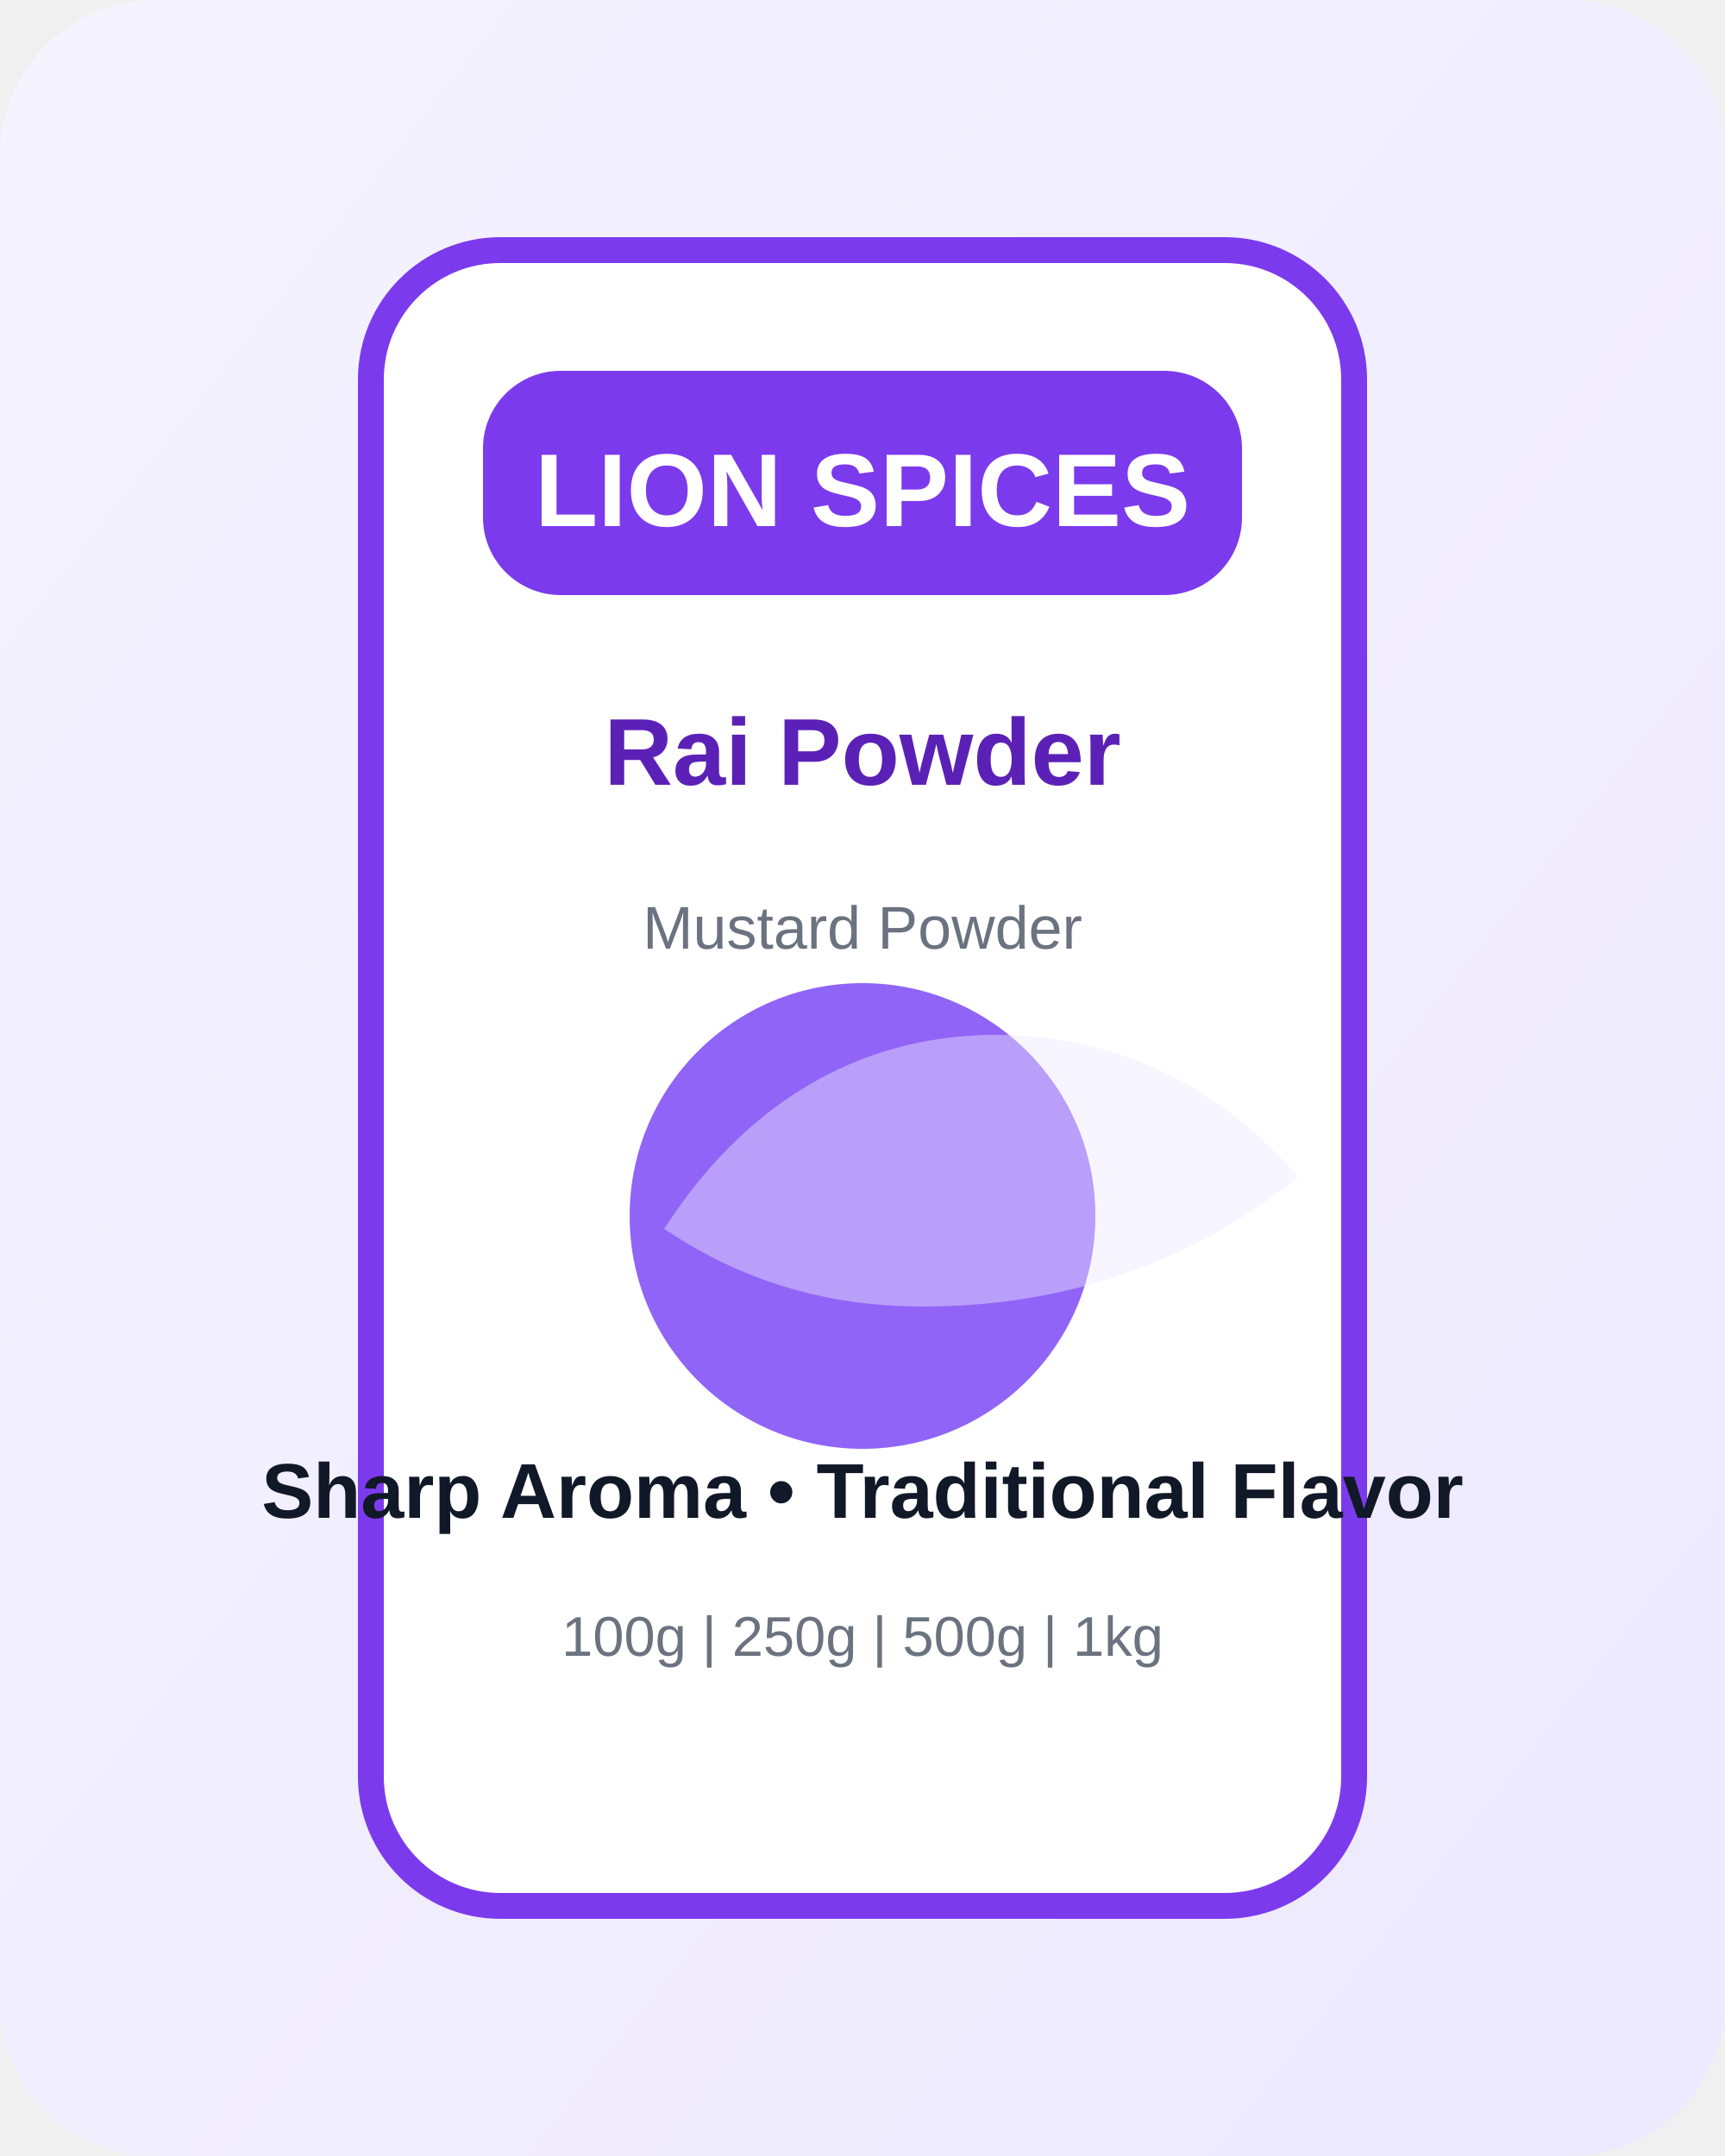
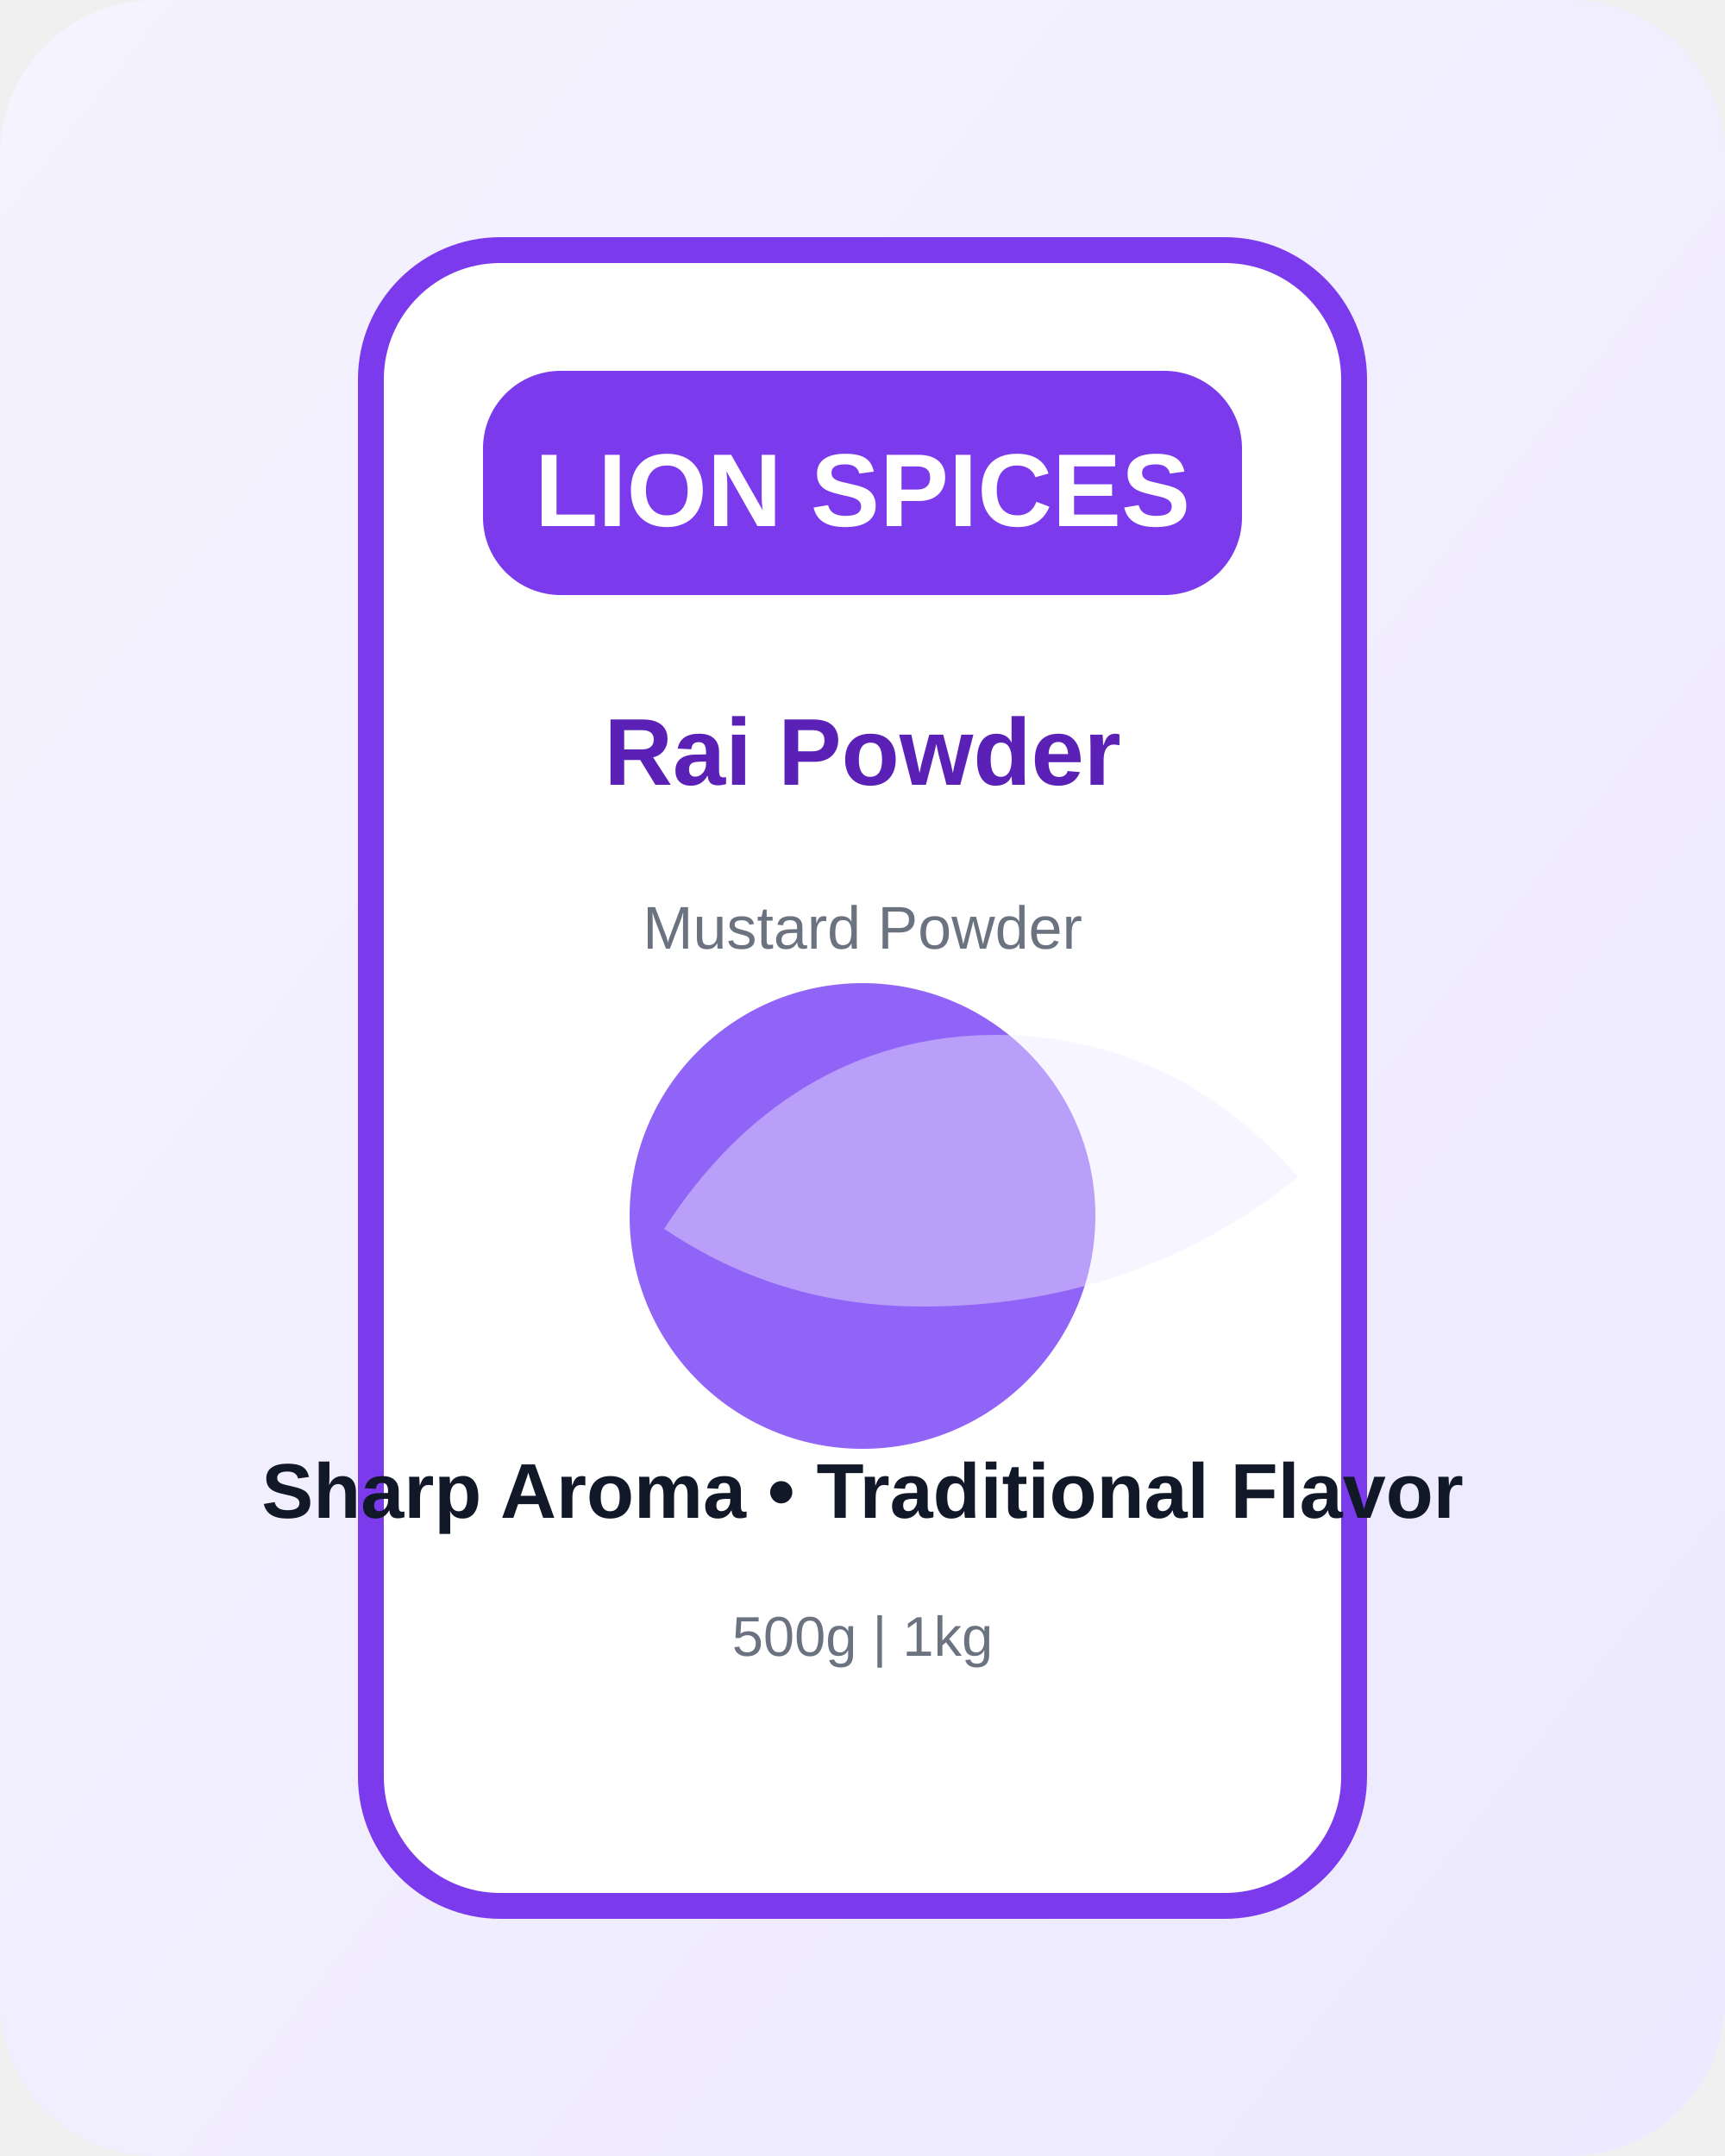
<svg xmlns="http://www.w3.org/2000/svg" viewBox="0 0 400 500" role="img" aria-label="Rai Powder packet illustration">
  <defs>
    <linearGradient id="bg" x1="0" x2="1" y1="0" y2="1">
      <stop offset="0%" stop-color="#f5f3ff" />
      <stop offset="100%" stop-color="#ede9fe" />
    </linearGradient>
  </defs>
  <rect width="400" height="500" rx="36" fill="url(#bg)" />
  <rect x="86" y="58" width="228" height="384" rx="30" fill="#fff" stroke="#7c3aed" stroke-width="6" />
  <rect x="112" y="86" width="176" height="52" rx="18" fill="#7c3aed" />
  <text x="200" y="122" text-anchor="middle" font-family="Segoe UI, Arial, sans-serif" font-size="24" font-weight="800" fill="#fff">LION SPICES</text>
  <text x="200" y="182" text-anchor="middle" font-family="Segoe UI, Arial, sans-serif" font-size="22" font-weight="700" fill="#5b21b6">Rai Powder</text>
  <text x="200" y="220" text-anchor="middle" font-family="Segoe UI, Arial, sans-serif" font-size="14" fill="#6b7280">Mustard Powder</text>
  <circle cx="200" cy="282" r="54" fill="#8b5cf6" opacity="0.95" />
  <path d="M154 285c18-28 44-45 77-45 29 0 53 13 70 33-25 20-54 30-87 30-26 0-45-8-60-18z" fill="#ede9fe" opacity="0.44" />
  <text x="200" y="352" text-anchor="middle" font-family="Segoe UI, Arial, sans-serif" font-size="18" font-weight="700" fill="#111827">Sharp Aroma • Traditional Flavor</text>
-   <text x="200" y="384" text-anchor="middle" font-family="Segoe UI, Arial, sans-serif" font-size="13" fill="#6b7280">100g | 250g | 500g | 1kg</text>
+   <text x="200" y="384" text-anchor="middle" font-family="Segoe UI, Arial, sans-serif" font-size="13" fill="#6b7280">500g | 1kg</text>
</svg>
